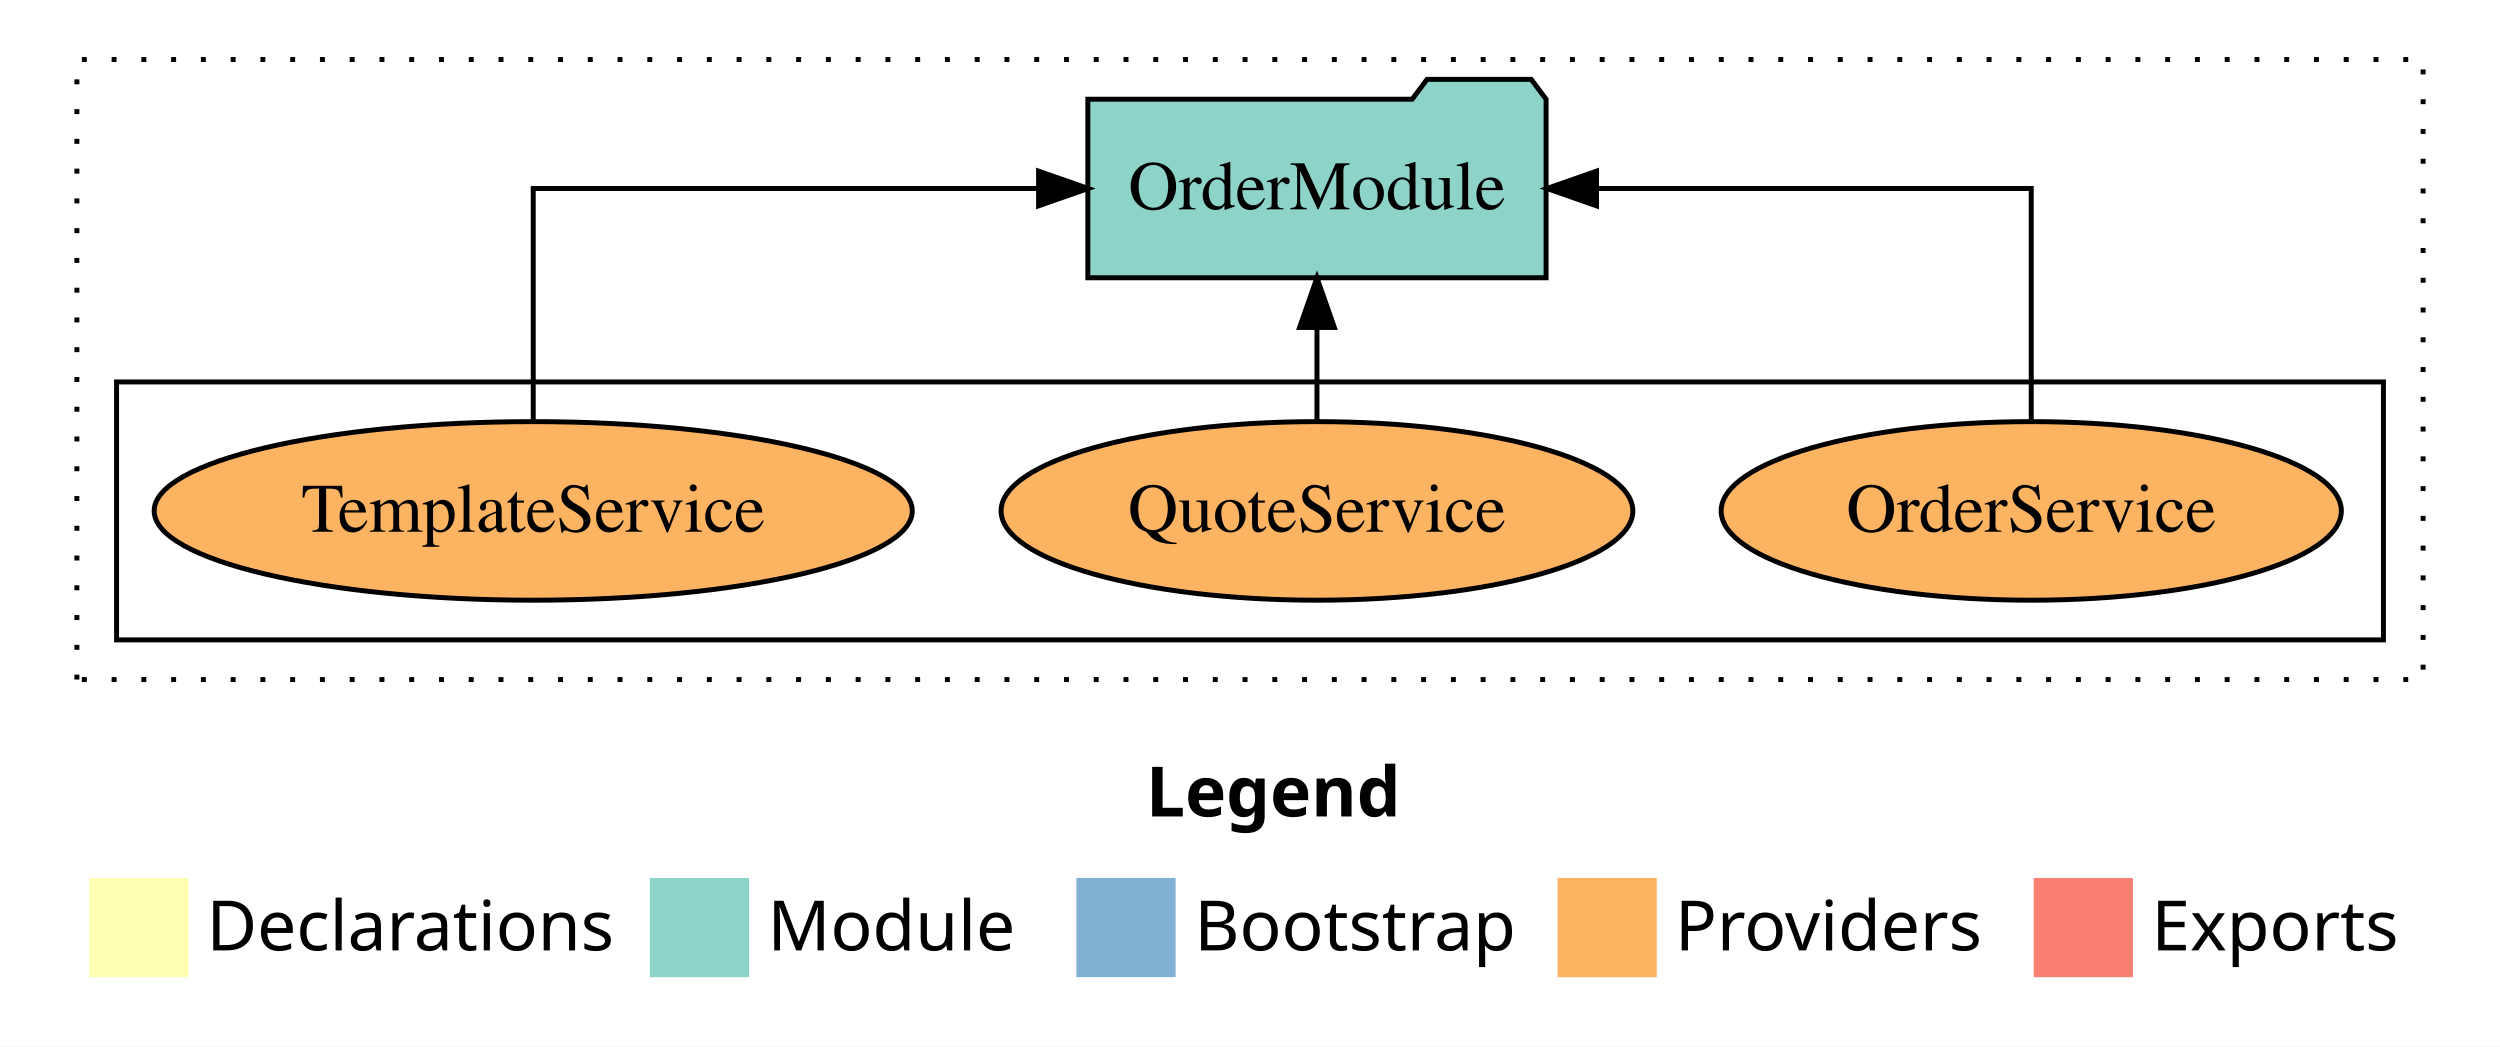
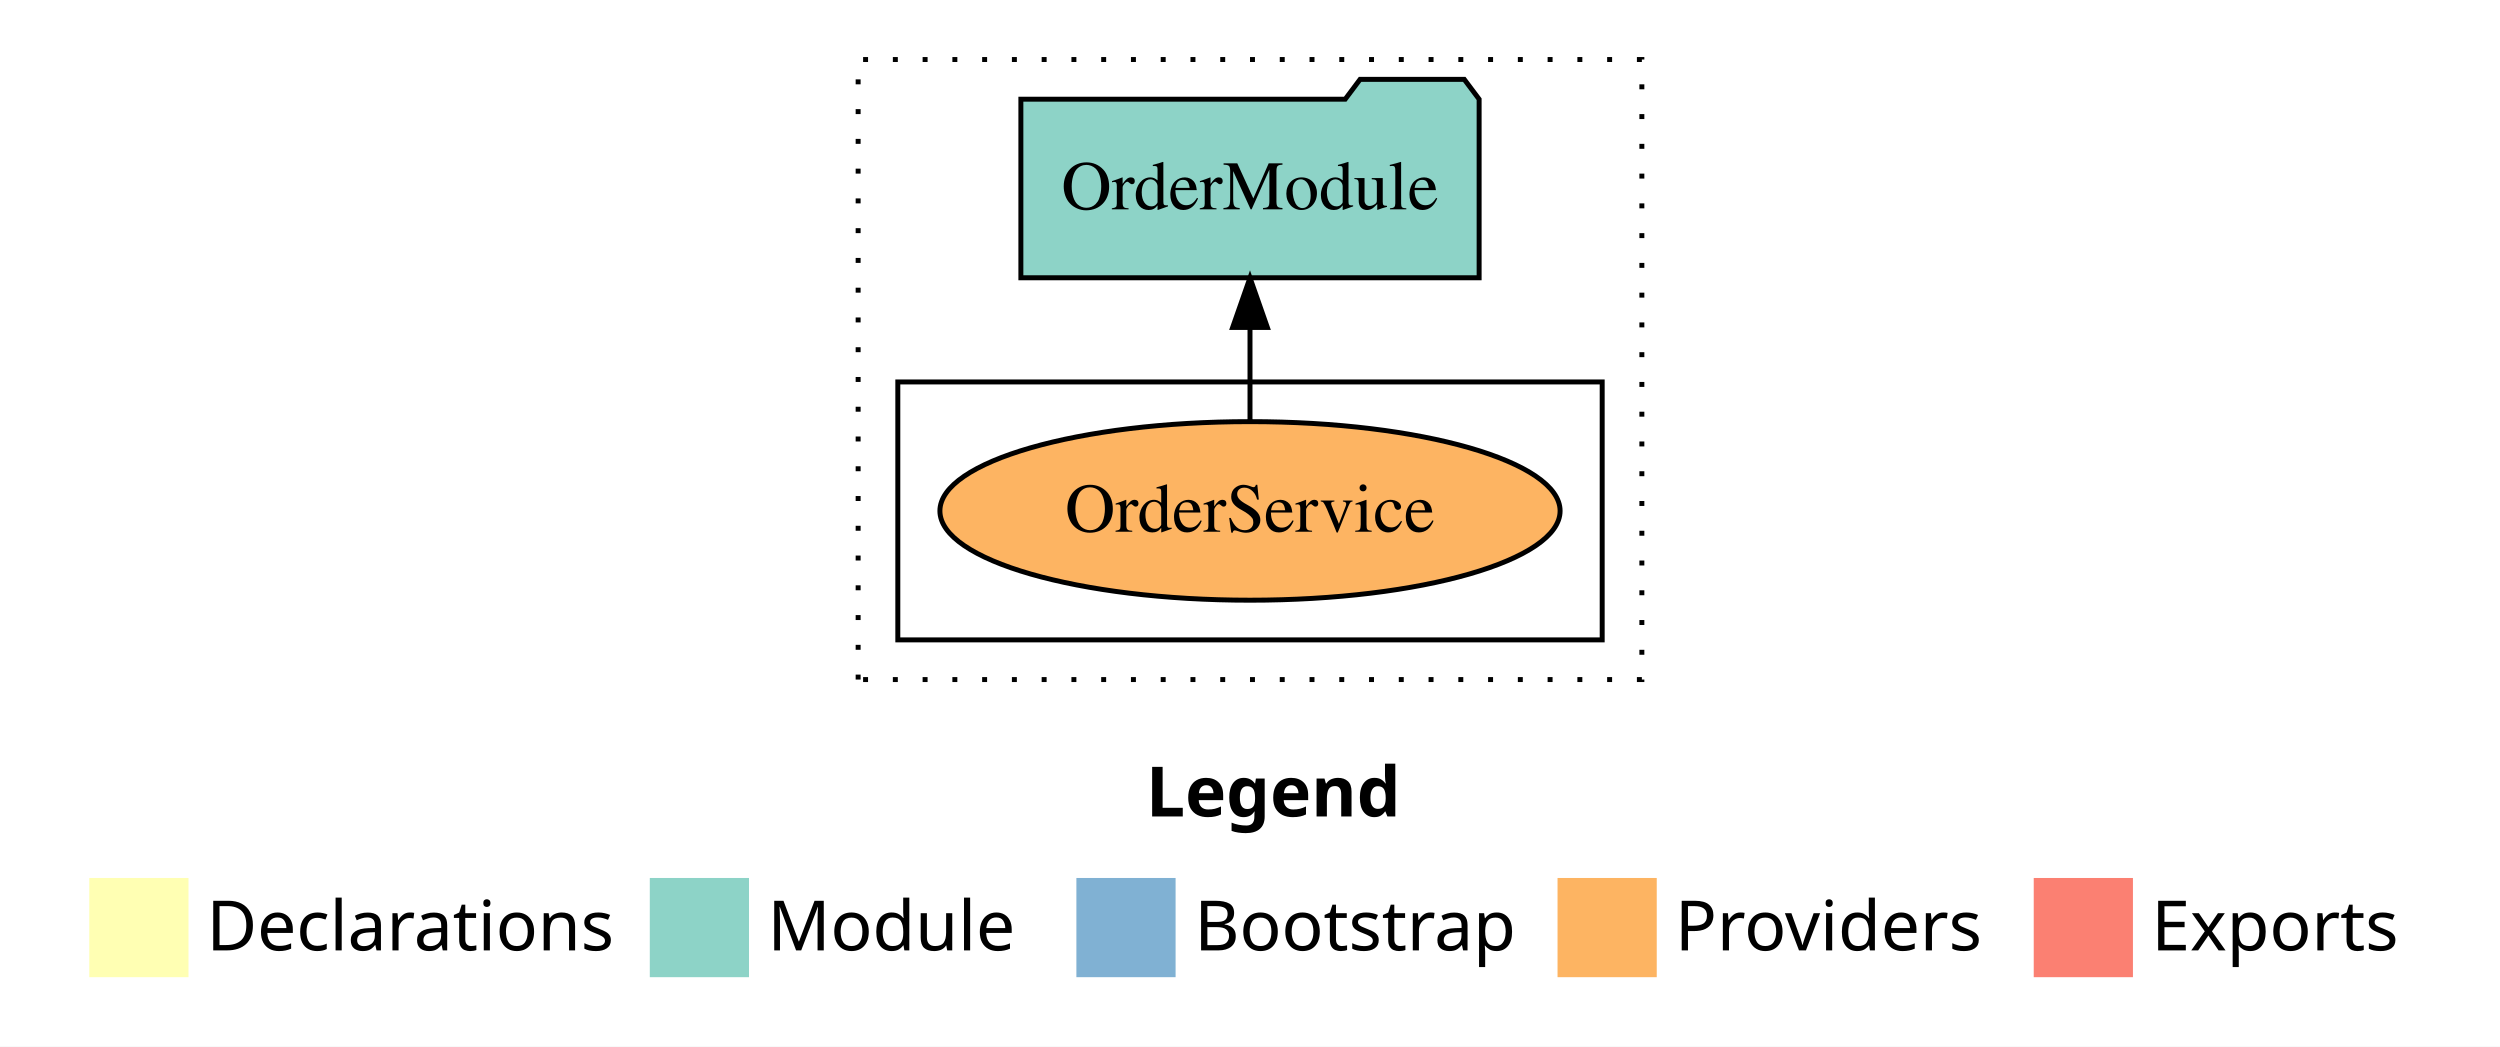
<svg xmlns="http://www.w3.org/2000/svg" width="504pt" height="211pt" viewBox="0.00 0.00 504.00 211.00">
  <g id="graph0" class="graph" transform="scale(1 1) rotate(0) translate(4 207)">
    <polygon fill="#ffffff" stroke="transparent" points="-4,4 -4,-207 500,-207 500,4 -4,4" />
    <text text-anchor="start" x="227.009" y="-42.4" font-family="sans-serif" font-weight="bold" font-size="14.00" fill="#000000">Legend</text>
    <polygon fill="#ffffb3" stroke="transparent" points="14,-10 14,-30 34,-30 34,-10 14,-10" />
    <text text-anchor="start" x="37.629" y="-15.4" font-family="sans-serif" font-size="14.00" fill="#000000">  Declarations</text>
    <polygon fill="#8dd3c7" stroke="transparent" points="127,-10 127,-30 147,-30 147,-10 127,-10" />
    <text text-anchor="start" x="150.725" y="-15.4" font-family="sans-serif" font-size="14.00" fill="#000000">  Module</text>
    <polygon fill="#80b1d3" stroke="transparent" points="213,-10 213,-30 233,-30 233,-10 213,-10" />
    <text text-anchor="start" x="236.781" y="-15.4" font-family="sans-serif" font-size="14.00" fill="#000000">  Bootstrap</text>
    <polygon fill="#fdb462" stroke="transparent" points="310,-10 310,-30 330,-30 330,-10 310,-10" />
    <text text-anchor="start" x="333.673" y="-15.4" font-family="sans-serif" font-size="14.00" fill="#000000">  Providers</text>
    <polygon fill="#fb8072" stroke="transparent" points="406,-10 406,-30 426,-30 426,-10 406,-10" />
    <text text-anchor="start" x="429.726" y="-15.4" font-family="sans-serif" font-size="14.00" fill="#000000">  Exports</text>
    <g id="clust1" class="cluster">
-       <polygon fill="none" stroke="#000000" stroke-dasharray="1,5" points="11.5,-70 11.5,-195 484.5,-195 484.5,-70 11.5,-70" />
+       <polygon fill="none" stroke="#000000" stroke-dasharray="1,5" points="169,-70 169,-195 327,-195 327,-70 169,-70" />
    </g>
    <g id="clust6" class="cluster">
-       <polygon fill="none" stroke="#000000" points="19.5,-78 19.5,-130 476.5,-130 476.5,-78 19.5,-78" />
+       <polygon fill="none" stroke="#000000" points="177,-78 177,-130 319,-130 319,-78 177,-78" />
    </g>
    <g id="node1" class="node">
-       <ellipse fill="#fdb462" stroke="#000000" cx="405.5" cy="-104" rx="62.516" ry="18" />
-       <text text-anchor="middle" x="405.5" y="-99.8" font-family="Times,serif" font-size="14.00" fill="#000000">OrderService</text>
+       <ellipse fill="#fdb462" stroke="#000000" cx="248" cy="-104" rx="62.516" ry="18" />
+       <text text-anchor="middle" x="248" y="-99.8" font-family="Times,serif" font-size="14.00" fill="#000000">OrderService</text>
    </g>
-     <g id="node4" class="node">
-       <polygon fill="#8dd3c7" stroke="#000000" points="307.692,-187 304.692,-191 283.692,-191 280.692,-187 215.308,-187 215.308,-151 307.692,-151 307.692,-187" />
-       <text text-anchor="middle" x="261.5" y="-164.8" font-family="Times,serif" font-size="14.00" fill="#000000">OrderModule</text>
+     <g id="node2" class="node">
+       <polygon fill="#8dd3c7" stroke="#000000" points="294.192,-187 291.192,-191 270.192,-191 267.192,-187 201.808,-187 201.808,-151 294.192,-151 294.192,-187" />
+       <text text-anchor="middle" x="248" y="-164.8" font-family="Times,serif" font-size="14.00" fill="#000000">OrderModule</text>
    </g>
    <g id="edge1" class="edge">
-       <path fill="none" stroke="#000000" d="M405.5,-122.106C405.5,-141.339 405.5,-169 405.5,-169 405.5,-169 317.855,-169 317.855,-169" />
-       <polygon fill="#000000" stroke="#000000" points="317.855,-165.5 307.855,-169 317.855,-172.5 317.855,-165.5" />
-     </g>
-     <g id="node2" class="node">
-       <ellipse fill="#fdb462" stroke="#000000" cx="261.5" cy="-104" rx="63.681" ry="18" />
-       <text text-anchor="middle" x="261.5" y="-99.8" font-family="Times,serif" font-size="14.00" fill="#000000">QuoteService</text>
-     </g>
-     <g id="edge2" class="edge">
-       <path fill="none" stroke="#000000" d="M261.5,-122.106C261.5,-122.106 261.5,-140.991 261.5,-140.991" />
-       <polygon fill="#000000" stroke="#000000" points="258,-140.991 261.5,-150.991 265,-140.991 258,-140.991" />
-     </g>
-     <g id="node3" class="node">
-       <ellipse fill="#fdb462" stroke="#000000" cx="103.5" cy="-104" rx="76.419" ry="18" />
-       <text text-anchor="middle" x="103.5" y="-99.8" font-family="Times,serif" font-size="14.00" fill="#000000">TemplateService</text>
-     </g>
-     <g id="edge3" class="edge">
-       <path fill="none" stroke="#000000" d="M103.5,-122.106C103.5,-141.339 103.5,-169 103.5,-169 103.5,-169 205.375,-169 205.375,-169" />
-       <polygon fill="#000000" stroke="#000000" points="205.375,-172.5 215.375,-169 205.375,-165.5 205.375,-172.5" />
+       <path fill="none" stroke="#000000" d="M248,-122.106C248,-122.106 248,-140.991 248,-140.991" />
+       <polygon fill="#000000" stroke="#000000" points="244.5,-140.991 248,-150.991 251.5,-140.991 244.5,-140.991" />
    </g>
  </g>
</svg>
